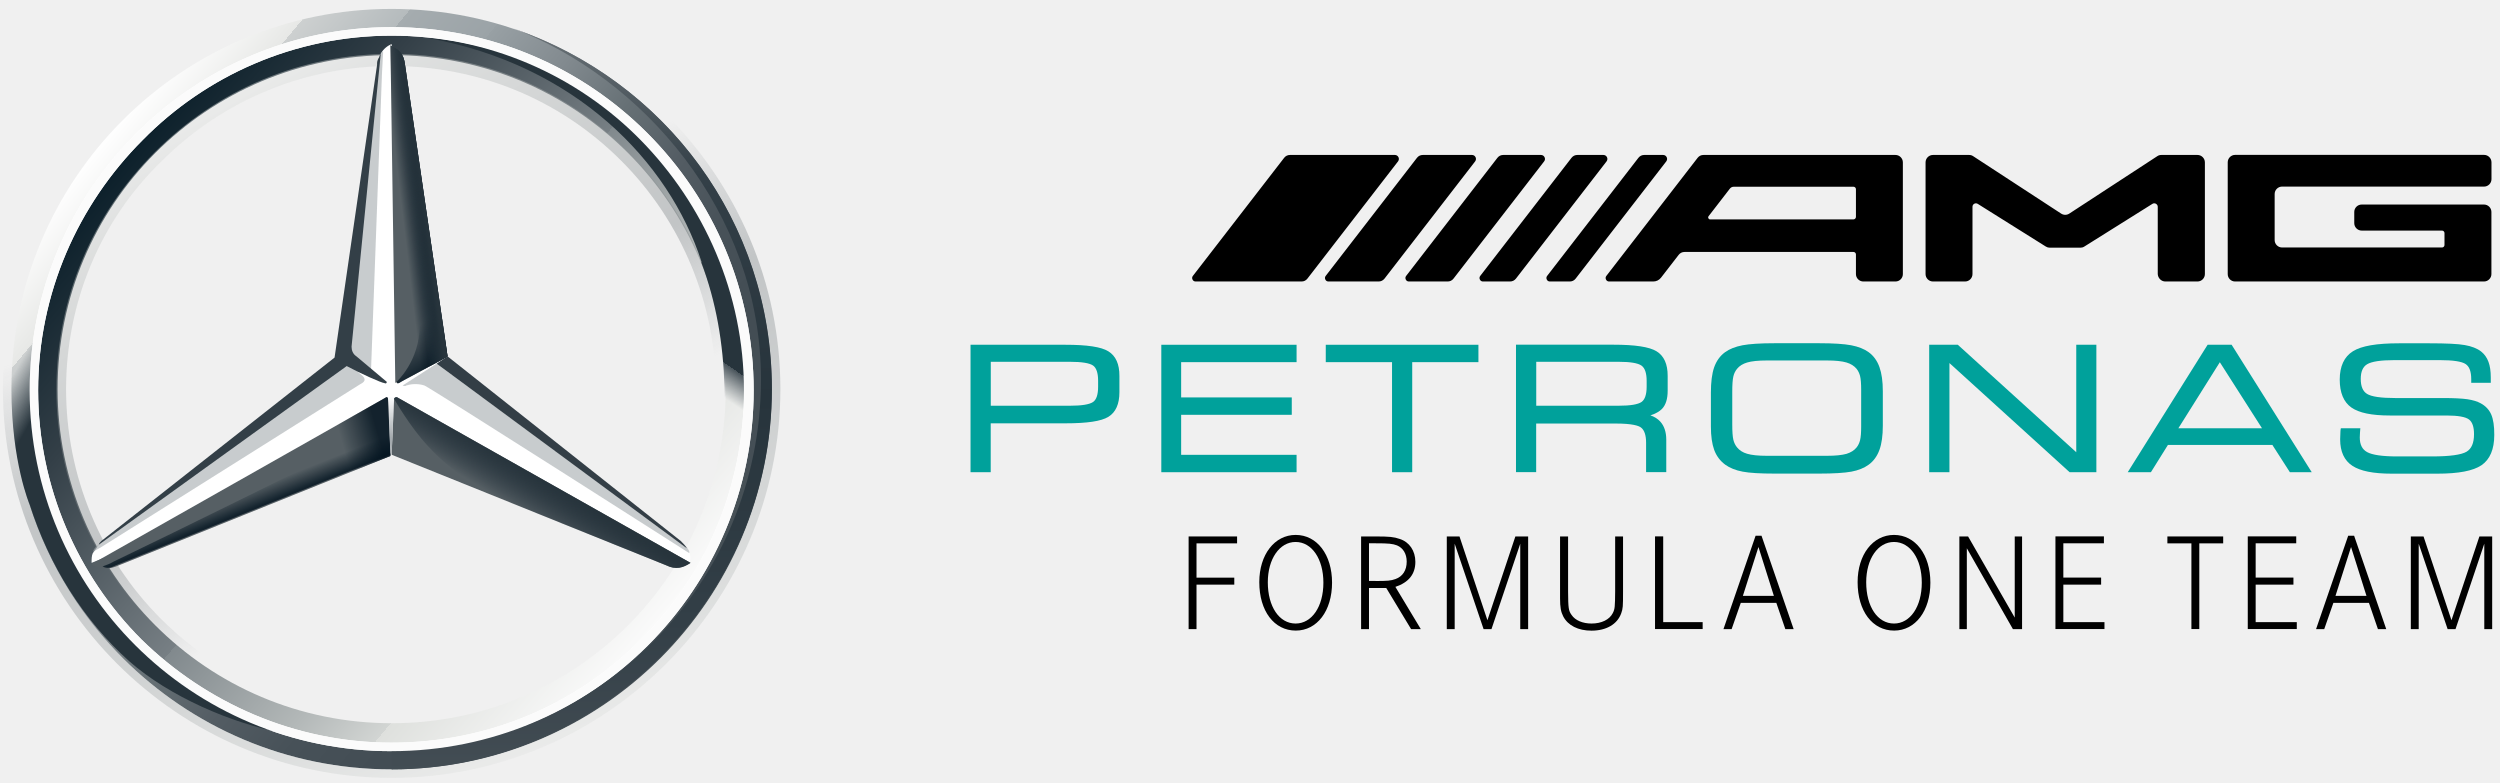
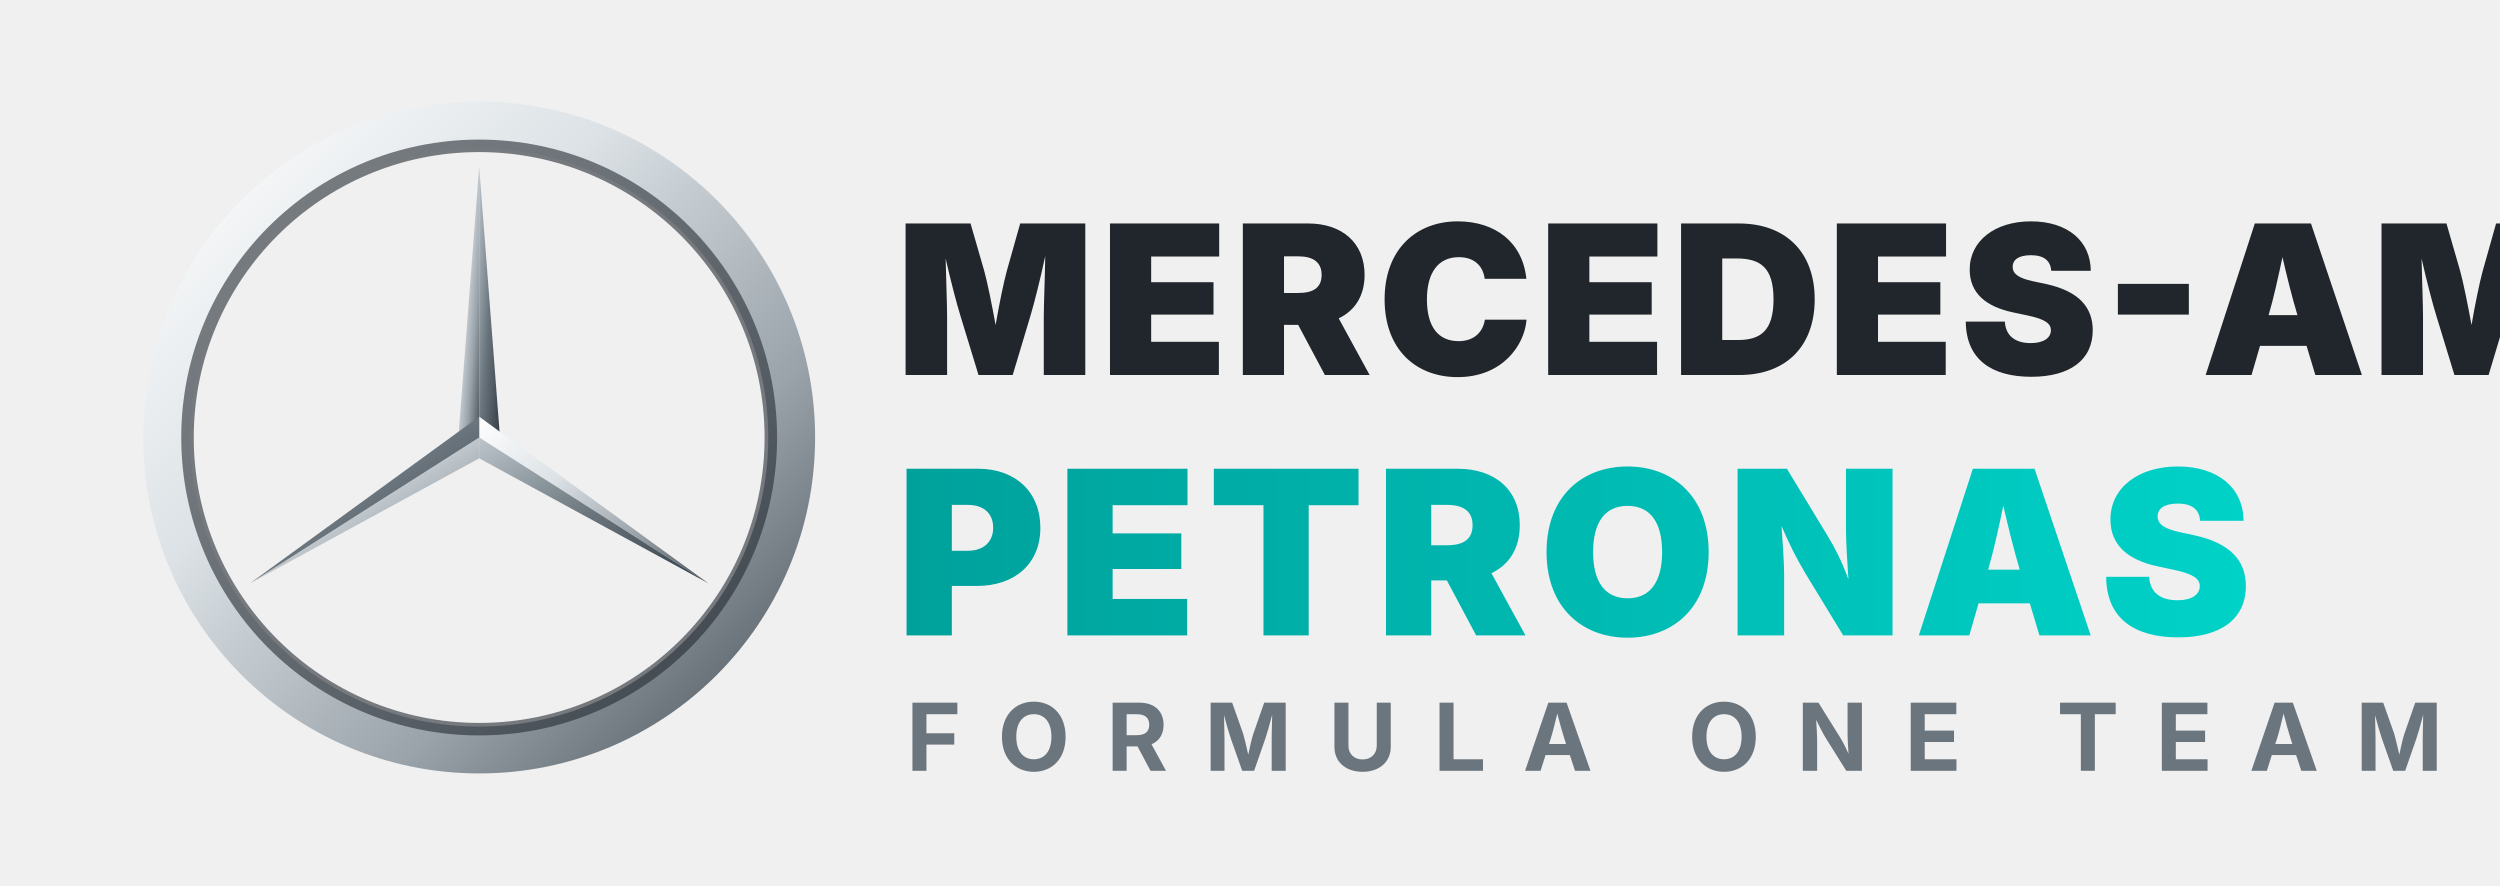
- <svg xmlns="http://www.w3.org/2000/svg" clip-rule="evenodd" fill-rule="evenodd" stroke-linejoin="round" stroke-miterlimit="2" version="1.1" viewBox="0 0 358 112" xml:space="preserve">
-   <g transform="matrix(1.7396 0 0 1.7396 56.085 55.726)">
-     <g transform="translate(-32,-32)">
-       <g fill-rule="nonzero">
-         <path id="outer_24_" d="m63.3 32c0 17.3-14 31.3-31.3 31.3s-31.3-14-31.3-31.3 14-31.3 31.3-31.3 31.3 14 31.3 31.3zm-31.3-29.4c-16.3 0-29.4 13.1-29.4 29.4s13.2 29.4 29.4 29.4c16.3 0 29.4-13.2 29.4-29.4 0-16.3-13.1-29.4-29.4-29.4z" fill="url(#_Linear1)" />
-         <path d="m32 2.6c-16.3 0-29.4 13.1-29.4 29.4s13.2 29.4 29.4 29.4c16.3 0 29.4-13.2 29.4-29.4 0-16.3-13.1-29.4-29.4-29.4zm0 56.9c-15.2 0-27.5-12.3-27.5-27.5s12.3-27.5 27.5-27.5 27.5 12.3 27.5 27.5-12.3 27.5-27.5 27.5z" fill="url(#_Linear2)" />
-         <path d="m32 63.3c17.3 0 31.3-14 31.3-31.3s-14-31.3-31.3-31.3-31.3 14-31.3 31.3 14 31.3 31.3 31.3zm0-63.3c17.6 0 32 14.4 32 32s-14.4 32-32 32-32-14.4-32-32 14.4-32 32-32z" fill="url(#_Linear3)" />
-         <path d="m2.2 32.1c0-16.4 13.3-29.9 29.8-29.9s29.8 13.4 29.8 29.9c0 16.4-13.3 29.7-29.8 29.7s-29.8-13.3-29.8-29.7zm9.3-20.6c-5.3 5.3-8.6 12.6-8.6 20.6s3.3 15.3 8.5 20.5c5.3 5.2 12.6 8.5 20.6 8.5s15.3-3.2 20.5-8.5c5.3-5.2 8.5-12.5 8.5-20.5s-3.3-15.3-8.5-20.6-12.5-8.6-20.5-8.6-15.3 3.3-20.5 8.6z" fill="#fff" />
-         <path d="m32 59.6c-7.4 0-14.3-2.9-19.5-8.1s-8.1-12.1-8.1-19.5 2.9-14.3 8.1-19.5 12.1-8.1 19.5-8.1 14.3 2.9 19.5 8.1 8.1 12.1 8.1 19.5-2.9 14.3-8.1 19.5-12.1 8.1-19.5 8.1zm0-0.8c7.1 0 13.9-2.8 18.9-7.8 5.1-5.1 7.8-11.8 7.8-18.9s-2.8-13.9-7.8-18.9c-5.1-5.1-11.8-7.8-18.9-7.8s-13.9 2.8-18.9 7.8c-5.1 4.9-7.9 11.7-7.9 18.8s2.8 13.9 7.8 18.9c5.1 5.1 11.9 7.9 19 7.9z" fill="url(#_Linear4)" />
-         <path d="m56.3 45c-0.5-0.4-19.8-15.7-19.8-15.7l-4.5-25.7c-0.3 0.1-0.7 0.4-0.9 0.8l-3.2 25-19.9 15.3s-0.4 0.5-0.6 0.8c-0.1 0.2-0.1 0.5-0.1 0.8l24.6-10.1 24.6 10.1c0.2-0.5 0-1-0.2-1.3z" fill="#fff" />
-         <path d="m32.2 32.8-0.2 4.6 22.6 9.1c0.8 0.4 1.4 0.2 2-0.2l-24.1-13.6c-0.1-0.1-0.3 0-0.3 0.1z" fill="#565f64" />
-         <path d="m32.2 32.8s1.3 2.3 2.8 3.9c2.1 2.3 4.9 3.9 4.9 3.9l14.7 5.9c0.8 0.4 1.4 0.2 2-0.2l-24.1-13.6c-0.1-0.1-0.3 0-0.3 0.1z" fill="url(#_Linear5)" />
-         <path d="m56.5 45.4c0-0.1-0.1-0.2-0.2-0.4l-20.6-15.1-2.8 1.8s0.2 0.1 0.3 0c0.3-0.1 0.9-0.2 1.5 0 0.5 0.2 21.8 13.8 21.8 13.8z" fill="#a4aaae" fill-opacity=".6" />
-         <path d="m55.8 44.5-19.2-15.2-0.9 0.6 20.6 15.2c-0.1-0.2-0.3-0.4-0.5-0.6z" fill="#333e46" />
-         <path d="m32.5 31.3-0.1 0.1s0 0.2 0.2 0.1c0.1-0.1 3-1.6 4-2.2l-3.5-24c-0.1-0.9-0.5-1.3-1.2-1.6l0.4 27.8z" fill="#565f64" />
-         <path d="m30.8 5.3v1.3l-2.2 22.1c0 0.3 0.1 0.6 0.4 0.8l1.3 1 0.9-24.4 0.1-1.9c-0.3 0.2-0.4 0.6-0.5 1.1z" fill="#a4aaae" fill-opacity=".6" />
-         <path d="m29.6 30.9-1.2-1-20.3 14.7s-0.6 0.4-0.7 0.8l0.7-0.4 21.3-13.4c0.4-0.2 0.5-0.4 0.2-0.7z" fill="#a4aaae" fill-opacity=".6" />
-         <path d="m31.7 32.8c0-0.1-0.1-0.2-0.2-0.1l-24.2 13.7c0.6 0.4 1.2 0.5 2 0.2l22.6-9.1z" fill="#565f64" />
-         <path d="m32.4 31.4 0.1-0.1-0.1 0.1s0 0.1 0.1 0.1h0.1c0.1-0.1 3-1.6 4-2.2l-0.4-2.9-3.1-21.1c0-0.4-0.1-0.7-0.3-0.9 0 0 1.5 20.2 1.5 22.4 0 2.9-1.9 4.6-1.9 4.6z" fill="url(#_Linear6)" />
-         <path d="m31.7 32.8c0-0.1-0.1-0.2-0.2-0.1l-24.2 13.7c0.6 0.4 1.2 0.5 2 0.2l22.6-9.1z" fill="url(#_Linear7)" />
-         <path d="m9.3 46.5 22.6-9.1-0.2-4.4c-0.4 1.2-1.1 2.5-3 3.5-1.4 0.8-14.8 7.4-19.6 9.7-0.3 0.2-0.7 0.3-0.9 0.4 0.4 0.2 0.7 0.1 1.1-0.1z" fill="url(#_Linear8)" />
-         <path d="m32.5 31.3-0.1 0.1s0 0.2 0.2 0.1c0.1-0.1 3-1.6 4-2.2l-3.5-24c-0.1-0.9-0.5-1.3-1.2-1.6l0.4 27.8z" fill="url(#_Linear9)" />
-         <path d="m32.5 31.3-0.1 0.1s0 0.2 0.2 0.1c0.1-0.1 3-1.6 4-2.2l-3.5-24c-0.1-0.9-0.5-1.3-1.2-1.6l0.4 27.8z" fill="url(#_Linear10)" />
-         <path d="m5.1 44.4c-0.7-1.6-4.7-9.4-0.3-24.4h-1.7c-0.9 3-1.6 4.8-2 7.5 0 0-0.2 1-0.3 2.1s-0.1 1.7-0.1 2.4c0 6 1.5 9.5 1.5 9.5 1.6 5 4.4 9.5 8.2 12.9 3.3 2.9 8.4 5.1 12.6 5.9-0.7-0.1-12.7-5.2-17.9-15.9z" fill="url(#_Linear11)" />
-         <path d="m32.4 32.6h-0.9c0.1 0 0.2 0 0.2 0.1l0.2 4.6h0.1l0.2-4.6c0-0.1 0.1-0.2 0.2-0.1z" fill="url(#_Linear12)" />
-         <path d="m42 2.3c10.5 4 20.4 15 20.4 28.9 0 16.8-13.4 30.5-30.4 30.5v1.6c17 0 31.3-14 31.3-31.3 0-13.8-8.8-25.4-21.3-29.7z" fill="url(#_Linear13)" />
-         <path d="m32.3 0.7h-0.3z" fill="url(#_Linear14)" />
-         <path d="m58.8 20.2c-7-16.1-22.8-17-23.7-17.1h-0.1c12.1 2.2 19.8 10.1 22.5 18.4v0.1c1.2 3.2 1.8 6.6 1.9 10.3 0.1 3.5-0.7 7.4-2.2 11-0.1 0.5-0.2 1.1-0.3 1.1h1.6c4.8-9 2.7-18.1 0.3-23.8z" fill="url(#_Linear15)" />
-         <path d="m2.2 32.1c0-16.4 13.3-29.9 29.8-29.9s29.8 13.4 29.8 29.9c0 16.4-13.3 29.7-29.8 29.7s-29.8-13.3-29.8-29.7zm9.3-20.6c-5.3 5.3-8.6 12.6-8.6 20.6s3.3 15.3 8.5 20.5c5.3 5.2 12.6 8.5 20.6 8.5s15.3-3.2 20.5-8.5c5.3-5.2 8.5-12.5 8.5-20.5s-3.3-15.3-8.5-20.6-12.5-8.6-20.5-8.6-15.3 3.3-20.5 8.6z" fill="#fbfbfb" />
-         <path d="m7.9 44.8 20.4-14.7c1.1 0.6 2.9 1.4 3.1 1.4 0.2 0.1 0.2-0.1 0.2-0.1l-2.5-2.1c-0.3-0.2-0.4-0.5-0.4-0.8l2.4-24.1c-0.1 0.1-0.1 0.3-0.2 0.4-0.1 0.2-0.1 0.3-0.1 0.5l-3.5 24.1-19.2 15.1c-0.1 0.1-0.2 0.2-0.2 0.3z" fill="#333f47" />
-       </g>
-     </g>
-   </g>
-   <path d="m320.06 40.31h35.65c0.58 0 1.06-0.48 1.06-1.06v-8.9c0-0.58-0.48-1.06-1.06-1.06h-17.52c-0.58 0-1.06 0.48-1.06 1.06v1.61c0 0.58 0.48 1.06 1.06 1.06h11.51c0.19 0 0.35 0.16 0.35 0.35v1.72c0 0.19-0.16 0.35-0.35 0.35h-22.91c-0.58 0-1.06-0.48-1.06-1.06v-6.6c0-0.58 0.48-1.06 1.06-1.06h28.93c0.58 0 1.06-0.48 1.06-1.06v-2.42c0-0.58-0.48-1.06-1.06-1.06h-35.65c-0.58 0-1.06 0.48-1.06 1.06v16c-0.01 0.59 0.47 1.07 1.05 1.07zm-9.98 0h4.6c0.58 0 1.06-0.48 1.06-1.06v-16c0-0.58-0.48-1.06-1.06-1.06h-5.17c-0.21 0-0.4 0.05-0.58 0.17l-12.61 8.23c-0.36 0.23-0.8 0.23-1.16 0l-12.61-8.23c-0.18-0.12-0.36-0.17-0.58-0.17h-5.17c-0.58 0-1.06 0.48-1.06 1.06v16c0 0.58 0.48 1.06 1.06 1.06h4.6c0.58 0 1.06-0.48 1.06-1.06v-9.64c0-0.18 0.09-0.34 0.25-0.43s0.35-0.08 0.5 0.01l9.76 6.12c0.18 0.11 0.35 0.16 0.56 0.16h4.38c0.21 0 0.39-0.05 0.56-0.16l9.76-6.12c0.16-0.1 0.34-0.1 0.5-0.01s0.26 0.25 0.26 0.43v9.64c0.03 0.58 0.51 1.06 1.09 1.06zm-38.65 0h-4.6c-0.58 0-1.06-0.48-1.06-1.06v-2.82c0-0.19-0.16-0.35-0.35-0.35h-24.19c-0.34 0-0.63 0.14-0.84 0.41l-2.53 3.27c-0.28 0.36-0.67 0.55-1.12 0.55h-6.32c-0.19 0-0.36-0.1-0.44-0.28-0.09-0.17-0.07-0.37 0.05-0.52l13.07-16.91c0.21-0.27 0.5-0.41 0.84-0.41h27.49c0.58 0 1.06 0.48 1.06 1.06v16c0 0.58-0.47 1.06-1.06 1.06zm-5.66-9.25v-3.97c0-0.19-0.16-0.35-0.35-0.35h-17.14c-0.23 0-0.42 0.1-0.56 0.27l-3.05 3.95c-0.07 0.09-0.08 0.2-0.03 0.3s0.14 0.16 0.25 0.16h20.53c0.19-0.01 0.35-0.17 0.35-0.36zm-79.39 9.25h-15.17c-0.19 0-0.36-0.1-0.44-0.28-0.09-0.17-0.07-0.37 0.05-0.52l13.07-16.91c0.21-0.27 0.5-0.41 0.84-0.41h15.02c0.22 0 0.41 0.12 0.51 0.32s0.07 0.42-0.06 0.6l-12.98 16.79c-0.21 0.27-0.5 0.41-0.84 0.41zm11.03 0h-7.18c-0.19 0-0.36-0.1-0.44-0.28-0.09-0.17-0.07-0.37 0.05-0.52l13.07-16.91c0.21-0.27 0.5-0.41 0.84-0.41h7.04c0.22 0 0.41 0.12 0.51 0.32s0.07 0.42-0.06 0.6l-12.98 16.79c-0.22 0.27-0.51 0.41-0.85 0.41zm9.89 0h-5.55c-0.19 0-0.36-0.1-0.44-0.28-0.09-0.17-0.07-0.37 0.05-0.52l13.07-16.91c0.21-0.27 0.5-0.41 0.84-0.41h5.4c0.22 0 0.41 0.12 0.51 0.32s0.08 0.42-0.06 0.6l-12.98 16.79c-0.21 0.27-0.5 0.41-0.84 0.41zm8.93 0h-3.87c-0.19 0-0.36-0.1-0.44-0.28-0.09-0.17-0.07-0.37 0.05-0.52l13.07-16.91c0.21-0.27 0.5-0.41 0.84-0.41h3.73c0.22 0 0.41 0.12 0.51 0.32s0.07 0.42-0.06 0.6l-12.98 16.79c-0.22 0.27-0.51 0.41-0.85 0.41zm8.56 0h-2.85c-0.19 0-0.36-0.1-0.44-0.28-0.09-0.17-0.07-0.37 0.05-0.52l13.07-16.91c0.21-0.27 0.5-0.41 0.84-0.41h2.7c0.22 0 0.41 0.12 0.51 0.32s0.07 0.42-0.06 0.6l-12.98 16.79c-0.21 0.27-0.5 0.41-0.84 0.41z" />
-   <g transform="translate(-82.5,-54.16)" fill="#00a19b" fill-rule="nonzero">
-     <path d="m241.22 104.47c-1.03-0.64-3.05-0.94-6.17-0.94h-13.57v18.25h2.89v-7h10.68c3.13 0 5.15-0.3 6.17-0.93 1.05-0.64 1.58-1.83 1.58-3.52v-2.33c0.01-1.69-0.52-2.88-1.58-3.53zm-1.47 4.22v0.85c0 1.13-0.25 1.87-0.73 2.19-0.52 0.35-1.62 0.53-3.28 0.53h-11.36v-6.29h11.36c1.66 0 2.77 0.18 3.28 0.53 0.48 0.33 0.73 1.07 0.73 2.19z" />
-     <path d="m251.64 106.02h16.53v-2.49h-19.37v18.25h19.37v-2.49h-16.53v-5.73h15.84v-2.49h-15.84z" />
-     <path d="m272.35 106.02h9.49v15.76h2.89v-15.76h9.48v-2.49h-21.86z" />
-     <path d="m319.71 104.46c-1.04-0.63-3.06-0.94-6.19-0.94h-13.93v18.25h2.89v-6.96h11.36c2.41 0 3.32 0.31 3.66 0.58 0.48 0.37 0.72 1.1 0.72 2.17v4.21h2.89v-4.65c0-1.09-0.29-1.97-0.87-2.6-0.36-0.39-0.83-0.69-1.4-0.88 0.74-0.24 1.29-0.55 1.66-0.93 0.54-0.56 0.81-1.43 0.81-2.59v-2.12c0.01-1.7-0.53-2.89-1.6-3.54zm-1.41 4.23v0.85c0 1.1-0.25 1.84-0.73 2.18-0.52 0.36-1.62 0.54-3.27 0.54h-11.81v-6.29h11.81c1.65 0 2.75 0.18 3.27 0.55 0.48 0.35 0.73 1.08 0.73 2.17z" />
-     <path d="m350.1 104.6c-0.64-0.47-1.48-0.8-2.52-1-1.01-0.19-2.55-0.29-4.57-0.29h-6.4c-2.02 0-3.56 0.1-4.57 0.29-1.03 0.2-1.88 0.53-2.52 1-0.72 0.53-1.24 1.26-1.56 2.18-0.31 0.9-0.46 2.11-0.46 3.61v4.84c0 1.37 0.16 2.5 0.47 3.35 0.32 0.87 0.85 1.58 1.58 2.12 0.65 0.47 1.49 0.81 2.5 1 0.99 0.19 2.54 0.28 4.59 0.28h6.37c2.07 0 3.62-0.1 4.61-0.28 1.01-0.19 1.84-0.53 2.48-1 0.7-0.51 1.22-1.23 1.54-2.13 0.32-0.88 0.48-2.04 0.48-3.45v-4.94c0-1.4-0.16-2.55-0.48-3.44-0.32-0.91-0.84-1.63-1.54-2.14zm-5.96 14.83h-8.66c-1.21 0-2.14-0.1-2.79-0.29-0.62-0.18-1.1-0.49-1.44-0.91-0.25-0.3-0.43-0.67-0.53-1.08-0.11-0.44-0.16-1.19-0.16-2.22v-4.66c0-1.03 0.05-1.78 0.16-2.22 0.1-0.42 0.28-0.78 0.53-1.08 0.34-0.42 0.83-0.72 1.44-0.9 0.64-0.19 1.58-0.29 2.79-0.29h8.66c1.21 0 2.14 0.1 2.78 0.29 0.61 0.18 1.1 0.49 1.44 0.9 0.23 0.29 0.4 0.64 0.5 1.03 0.11 0.42 0.16 1.09 0.16 2v5.21c0 0.9-0.05 1.57-0.16 1.99-0.1 0.4-0.27 0.75-0.5 1.04-0.34 0.42-0.83 0.72-1.44 0.91-0.64 0.18-1.57 0.28-2.78 0.28z" />
-     <path d="m382.7 103.53h-2.88v15.39l-16.96-15.39h-4.1v18.25h2.9v-15.63l17.21 15.63h3.83z" />
-     <path d="m398.63 103.53-11.44 18.25h3.32l2.44-3.91h14.95l2.51 3.91h3.13l-11.47-18.25zm-4.19 11.96 5.94-9.46 6.04 9.46z" />
-     <path d="m439.25 113.53c-0.3-0.69-0.81-1.24-1.52-1.62-0.48-0.27-1.12-0.46-1.91-0.58-0.77-0.11-1.92-0.17-3.43-0.17h-6.88c-2.07 0-3.43-0.2-4.06-0.6-0.6-0.38-0.89-1.08-0.89-2.14 0-1.04 0.3-1.73 0.91-2.1 0.65-0.39 1.96-0.59 3.89-0.59h6.53c1.89 0 3.14 0.19 3.7 0.57 0.53 0.36 0.79 1.08 0.79 2.15v0.53h2.8v-0.77c0-0.89-0.11-1.64-0.33-2.23-0.22-0.61-0.58-1.11-1.06-1.49-0.57-0.44-1.36-0.75-2.35-0.92-0.96-0.17-2.66-0.25-5.04-0.25h-4.35c-3.22 0-5.38 0.37-6.61 1.14-1.25 0.78-1.89 2.15-1.89 4.06 0 1.87 0.56 3.21 1.66 3.99 1.09 0.77 2.9 1.15 5.53 1.15h8.09c1.64 0 2.73 0.19 3.23 0.57 0.48 0.36 0.72 1.07 0.72 2.1 0 1.26-0.35 2.08-1.06 2.51-0.75 0.45-2.41 0.68-4.95 0.68h-5c-2.11 0-3.55-0.21-4.3-0.62-0.71-0.39-1.05-1.08-1.05-2.1 0-0.12 0.01-0.35 0.03-0.69l0.05-0.62h-2.79l-0.04 0.21c-0.01 0.06-0.02 0.14-0.02 0.24-0.03 0.54-0.04 0.92-0.04 1.14 0 1.75 0.59 3.03 1.76 3.79 1.15 0.75 2.99 1.12 5.64 1.12h6.5c3.06 0 5.14-0.4 6.34-1.21 1.21-0.83 1.83-2.28 1.83-4.33 0.01-1.26-0.14-2.24-0.43-2.92z" />
-   </g>
-   <g transform="translate(-82.5,-54.16)" fill-rule="nonzero">
-     <path d="m259.25 136.89v0.99h-5.41v6.37h-1.13v-13.27h6.94v0.99h-5.81v4.91h5.41z" />
-     <path d="m273.25 137.6c0 4.04-2.15 6.86-5.19 6.86-3.12 0-5.23-2.81-5.23-6.94 0-3.94 2.19-6.76 5.21-6.76 3.06 0 5.21 2.83 5.21 6.84zm-9.2-0.06c0 3.48 1.63 5.91 3.98 5.91 2.33 0 3.98-2.43 3.98-5.85 0-3.4-1.65-5.83-3.98-5.83-2.3 0-3.98 2.43-3.98 5.77z" />
-     <path d="m279.43 130.98c2.05 0 2.65 0.06 3.52 0.36 1.37 0.44 2.23 1.69 2.23 3.28 0 1.75-0.95 2.94-2.86 3.58l3.64 6.05h-1.39l-3.56-5.89h-2.47v5.89h-1.13v-13.27zm0.04 6.38c1.75 0 2.19-0.04 2.86-0.28 1.03-0.36 1.61-1.25 1.61-2.49 0-1.13-0.52-1.97-1.39-2.33-0.64-0.24-1.17-0.3-3.06-0.3h-0.95v5.39h0.93z" />
-     <path d="m291.5 130.98 4 12 4-12h1.83v13.27h-1.13v-12.23l-4.12 12.23h-1.13l-4.14-12.23v12.23h-1.13v-13.27z" />
-     <path d="m307.05 130.98v7.88c0.02 2.39 0.06 2.75 0.5 3.36 0.52 0.78 1.59 1.23 2.86 1.23 1.43 0 2.57-0.56 3.04-1.49 0.3-0.58 0.32-0.91 0.34-3.1v-7.88h1.13v7.9c0 2.17-0.02 2.43-0.26 3.1-0.56 1.57-2.13 2.49-4.26 2.49-1.91 0-3.36-0.74-4.04-2.03-0.34-0.66-0.46-1.31-0.46-2.59v-8.87z" />
-     <path d="m320.67 130.98v12.27h5.65v0.99h-6.82v-13.27h1.17z" />
-     <path d="m334.75 130.88 4.6 13.37h-1.19l-1.29-3.76h-5.09l-1.31 3.76h-1.17l4.6-13.37zm-0.44 1.61-2.23 7h4.44z" />
-     <path d="m358.93 137.6c0 4.04-2.15 6.86-5.19 6.86-3.12 0-5.23-2.81-5.23-6.94 0-3.94 2.19-6.76 5.21-6.76 3.06 0 5.21 2.83 5.21 6.84zm-9.19-0.06c0 3.48 1.63 5.91 3.98 5.91 2.33 0 3.98-2.43 3.98-5.85 0-3.4-1.65-5.83-3.98-5.83-2.31 0-3.98 2.43-3.98 5.77z" />
-     <path d="m364.33 130.98 6.68 11.62v-11.62h1.05v13.27h-1.31l-6.6-11.58v11.58h-1.07v-13.27z" />
-     <path d="m383.38 136.89v0.99h-5.41v5.37h5.89v0.99h-7.02v-13.27h6.94v0.99h-5.81v4.91h5.41z" />
-     <path d="m400.86 130.98v0.99h-3.42v12.27h-1.13v-12.27h-3.44v-0.99z" />
-     <path d="m410.92 136.89v0.99h-5.41v5.37h5.89v0.99h-7.02v-13.27h6.94v0.99h-5.81v4.91h5.41z" />
-     <path d="m419.61 130.88 4.6 13.37h-1.19l-1.29-3.76h-5.09l-1.31 3.76h-1.17l4.6-13.37zm-0.44 1.61-2.23 7h4.44z" />
-     <path d="m429.55 130.98 4 12 4-12h1.83v13.27h-1.13v-12.23l-4.12 12.23h-1.13l-4.14-12.23v12.23h-1.13v-13.27z" />
-   </g>
+ <svg xmlns="http://www.w3.org/2000/svg" viewBox="0 0 240 85" width="240" height="85">
  <defs>
-     <linearGradient id="_Linear1" x2="1" gradientTransform="matrix(48,40.2,-40.2,48,8,11.9)" gradientUnits="userSpaceOnUse">
-       <stop stop-color="#fff" offset="0" />
-       <stop stop-color="#e7e8e6" offset=".1" />
-       <stop stop-color="#cdd0d0" offset=".1" />
-       <stop stop-color="#b5bbbd" offset=".2" />
-       <stop stop-color="#a5acaf" offset=".2" />
-       <stop stop-color="#9ba3a7" offset=".3" />
-       <stop stop-color="#98a0a4" offset=".3" />
-       <stop stop-color="#828a8f" offset=".4" />
-       <stop stop-color="#667075" offset=".5" />
-       <stop stop-color="#535c63" offset=".6" />
-       <stop stop-color="#475158" offset=".7" />
-       <stop stop-color="#434d54" offset=".8" />
-       <stop stop-color="#475157" offset="1" />
+     <linearGradient id="starLight" x1="0%" y1="0%" x2="100%" y2="100%">
+       <stop offset="0%" stop-color="#FFFFFF" />
+       <stop offset="35%" stop-color="#DCE2E6" />
+       <stop offset="70%" stop-color="#9AA3AA" />
+       <stop offset="100%" stop-color="#4B545B" />
    </linearGradient>
-     <linearGradient id="_Linear2" x2="1" gradientTransform="matrix(45,37.8,-37.8,45,9.5,13.1)" gradientUnits="userSpaceOnUse">
-       <stop stop-color="#0b1f2a" offset="0" />
-       <stop stop-color="#333f47" offset=".2" />
-       <stop stop-color="#777f84" offset=".5" />
-       <stop stop-color="#81898d" offset=".5" />
-       <stop stop-color="#b3b8b8" offset=".7" />
-       <stop stop-color="#d2d5d3" offset=".8" />
-       <stop stop-color="#dee0dd" offset=".8" />
-       <stop stop-color="#fbfbfb" offset="1" />
+     <linearGradient id="starDark" x1="100%" y1="100%" x2="0%" y2="0%">
+       <stop offset="0%" stop-color="#333E46" />
+       <stop offset="50%" stop-color="#6A757D" />
+       <stop offset="100%" stop-color="#BCC5CB" />
    </linearGradient>
-     <linearGradient id="_Linear3" x2="1" gradientTransform="matrix(-21.9 -60.2 60.2 -21.9 42.973 62.107)" gradientUnits="userSpaceOnUse">
-       <stop stop-color="#e1e3e1" stop-opacity=".4" offset="0" />
-       <stop stop-color="#c1c5c4" stop-opacity=".4" offset=".1" />
-       <stop stop-color="#9ba1a2" stop-opacity=".4" offset=".3" />
-       <stop stop-color="#7d8487" stop-opacity=".4" offset=".5" />
-       <stop stop-color="#687074" stop-opacity="0" offset=".7" />
-       <stop stop-color="#5b6469" stop-opacity="0" offset=".8" />
-       <stop stop-color="#576065" stop-opacity="0" offset="1" />
-     </linearGradient>
-     <linearGradient id="_Linear4" x2="1" gradientTransform="matrix(27.6,47.8,-47.8,27.6,18.2,8.1)" gradientUnits="userSpaceOnUse">
-       <stop stop-color="#e1e3e1" stop-opacity=".4" offset="0" />
-       <stop stop-color="#c1c5c4" stop-opacity=".4" offset=".1" />
-       <stop stop-color="#9ba1a2" stop-opacity=".4" offset=".3" />
-       <stop stop-color="#7d8487" stop-opacity=".4" offset=".5" />
-       <stop stop-color="#687074" stop-opacity="0" offset=".7" />
-       <stop stop-color="#5b6469" stop-opacity="0" offset=".8" />
-       <stop stop-color="#576065" stop-opacity="0" offset="1" />
-     </linearGradient>
-     <linearGradient id="_Linear5" x2="1" gradientTransform="matrix(-1.7,2.8,-2.8,-1.7,44.5,39.4)" gradientUnits="userSpaceOnUse">
-       <stop stop-color="#27343c" offset="0" />
-       <stop stop-color="#00111e" stop-opacity="0" offset="1" />
-     </linearGradient>
-     <linearGradient id="_Linear6" x2="1" gradientTransform="matrix(-2.8,-4.5,4.5,-2.8,39.6,29.1)" gradientUnits="userSpaceOnUse">
-       <stop stop-color="#02131f" offset="0" />
-       <stop stop-color="#02131f" offset=".1" />
-       <stop stop-color="#02131f" stop-opacity="0" offset=".9" />
-       <stop stop-color="#02131f" stop-opacity="0" offset="1" />
-     </linearGradient>
-     <linearGradient id="_Linear7" x2="1" gradientTransform="matrix(-4.2,1.2,-1.2,-4.2,32,36.4)" gradientUnits="userSpaceOnUse">
-       <stop stop-color="#02131f" stop-opacity=".8" offset="0" />
-       <stop stop-color="#02131f" stop-opacity=".8" offset=".2" />
-       <stop stop-color="#02131f" stop-opacity="0" offset=".9" />
-       <stop stop-color="#02131f" stop-opacity="0" offset="1" />
-     </linearGradient>
-     <linearGradient id="_Linear8" x2="1" gradientTransform="matrix(-.6 -1.5 1.5 -.6 20.8 41.9)" gradientUnits="userSpaceOnUse">
-       <stop stop-color="#02131f" stop-opacity=".8" offset="0" />
-       <stop stop-color="#02131f" stop-opacity=".8" offset=".1" />
-       <stop stop-color="#02131f" stop-opacity="0" offset="1" />
-     </linearGradient>
-     <linearGradient id="_Linear9" x2="1" gradientTransform="matrix(-3.4 .4 -.4 -3.4 35.6 17.2)" gradientUnits="userSpaceOnUse">
-       <stop stop-color="#02131f" offset="0" />
-       <stop stop-color="#02131f" offset=".3" />
-       <stop stop-color="#02131f" stop-opacity="0" offset=".8" />
-       <stop stop-color="#02131f" stop-opacity="0" offset="1" />
-     </linearGradient>
-     <linearGradient id="_Linear10" x2="1" gradientTransform="matrix(-2.3 .3 -.3 -2.3 35.7 17.1)" gradientUnits="userSpaceOnUse">
-       <stop stop-color="#27343c" offset="0" />
-       <stop stop-color="#27343c" offset=".4" />
-       <stop stop-color="#3b474e" stop-opacity="0" offset="1" />
-     </linearGradient>
-     <linearGradient id="_Linear11" x2="1" gradientTransform="matrix(27.9 16.1 -16.1 27.9 -.4 32.9)" gradientUnits="userSpaceOnUse">
-       <stop stop-color="#24303a" stop-opacity="0" offset="0" />
-       <stop stop-color="#25323b" stop-opacity="0" offset="0" />
-       <stop stop-color="#27343c" offset=".1" />
-       <stop stop-color="#27343c" offset="1" />
-     </linearGradient>
-     <linearGradient id="_Linear12" x2="1" gradientTransform="matrix(0,-4.8,4.8,0,32,37.4)" gradientUnits="userSpaceOnUse">
-       <stop stop-color="#a5abaf" offset="0" />
-       <stop stop-color="#a5abaf" offset=".3" />
-       <stop stop-color="#a5abaf" stop-opacity="0" offset="1" />
-     </linearGradient>
-     <linearGradient id="_Linear13" x2="1" gradientTransform="matrix(0,61,-61,0,47.7,2.3)" gradientUnits="userSpaceOnUse">
-       <stop stop-color="#dee0dd" offset="0" />
-       <stop stop-color="#c5c9c7" offset="0" />
-       <stop stop-color="#9ea4a5" offset="0" />
-       <stop stop-color="#82898c" offset="0" />
-       <stop stop-color="#71797d" offset="0" />
-       <stop stop-color="#6b7378" offset="0" />
-       <stop stop-color="#333f47" offset=".2" />
-       <stop stop-color="#27343c" offset=".5" />
-       <stop stop-color="#333f47" offset=".8" />
-       <stop stop-color="#434d54" offset="1" />
-     </linearGradient>
-     <linearGradient id="_Linear14" x2="1" gradientTransform="matrix(2e-6 0 0 2e-6 32.1 .7)" gradientUnits="userSpaceOnUse">
-       <stop stop-color="#dee0dd" offset="0" />
-       <stop stop-color="#c5c9c7" offset="0" />
-       <stop stop-color="#9ea4a5" offset="0" />
-       <stop stop-color="#82898c" offset="0" />
-       <stop stop-color="#71797d" offset="0" />
-       <stop stop-color="#6b7378" offset="0" />
-       <stop stop-color="#333f47" offset=".2" />
-       <stop stop-color="#27343c" offset=".5" />
-       <stop stop-color="#333f47" offset=".8" />
-       <stop stop-color="#434d54" offset="1" />
-     </linearGradient>
-     <linearGradient id="_Linear15" x2="1" gradientTransform="matrix(-13.5,19.8,-19.8,-13.5,57.3,8.1)" gradientUnits="userSpaceOnUse">
-       <stop stop-color="#27343c" offset="0" />
-       <stop stop-color="#27343c" offset=".7" />
-       <stop stop-color="#2b373f" offset=".7" />
-       <stop stop-color="#36424a" offset=".7" />
-       <stop stop-color="#49545b" offset=".7" />
-       <stop stop-color="#646d73" stop-opacity="0" offset=".8" />
-       <stop stop-color="#868d92" stop-opacity="0" offset=".8" />
-       <stop stop-color="#b0b5b8" stop-opacity="0" offset=".8" />
-       <stop stop-color="#e1e3e4" stop-opacity="0" offset=".8" />
-       <stop stop-color="#fff" stop-opacity="0" offset=".8" />
-       <stop stop-color="#fff" stop-opacity="0" offset="1" />
+     <linearGradient id="petronasCyan" x1="0%" y1="0%" x2="100%" y2="0%">
+       <stop offset="0%" stop-color="#00A19B" />
+       <stop offset="100%" stop-color="#00D2C8" />
    </linearGradient>
  </defs>
+   <g transform="translate(14, 10)">
+     <circle cx="32" cy="32" r="30" fill="none" stroke="url(#starLight)" stroke-width="4.5" />
+     <circle cx="32" cy="32" r="28" fill="none" stroke="#252C32" stroke-width="1.2" opacity="0.6" />
+     <polygon points="32,6 30,32 32,32" fill="url(#starLight)" />
+     <polygon points="32,6 34,32 32,32" fill="url(#starDark)" />
+     <polygon points="54,46 32,30 32,32" fill="url(#starLight)" />
+     <polygon points="54,46 32,34 32,32" fill="url(#starDark)" />
+     <polygon points="10,46 32,34 32,32" fill="url(#starLight)" />
+     <polygon points="10,46 32,30 32,32" fill="url(#starDark)" />
+   </g>
+   <text x="86" y="36" font-family="system-ui, -apple-system, 'Segoe UI', Arial Black, sans-serif" font-size="20" font-weight="900" fill="#20262B" letter-spacing="0.5">MERCEDES-AMG</text>
+   <text x="86" y="61" font-family="system-ui, -apple-system, 'Segoe UI', Arial Black, sans-serif" font-size="22" font-weight="900" fill="url(#petronasCyan)" letter-spacing="1">PETRONAS</text>
+   <text x="87" y="74" font-family="system-ui, -apple-system, 'Segoe UI', sans-serif" font-size="9" font-weight="700" fill="#6A757D" letter-spacing="3.5">FORMULA ONE TEAM</text>
</svg>
